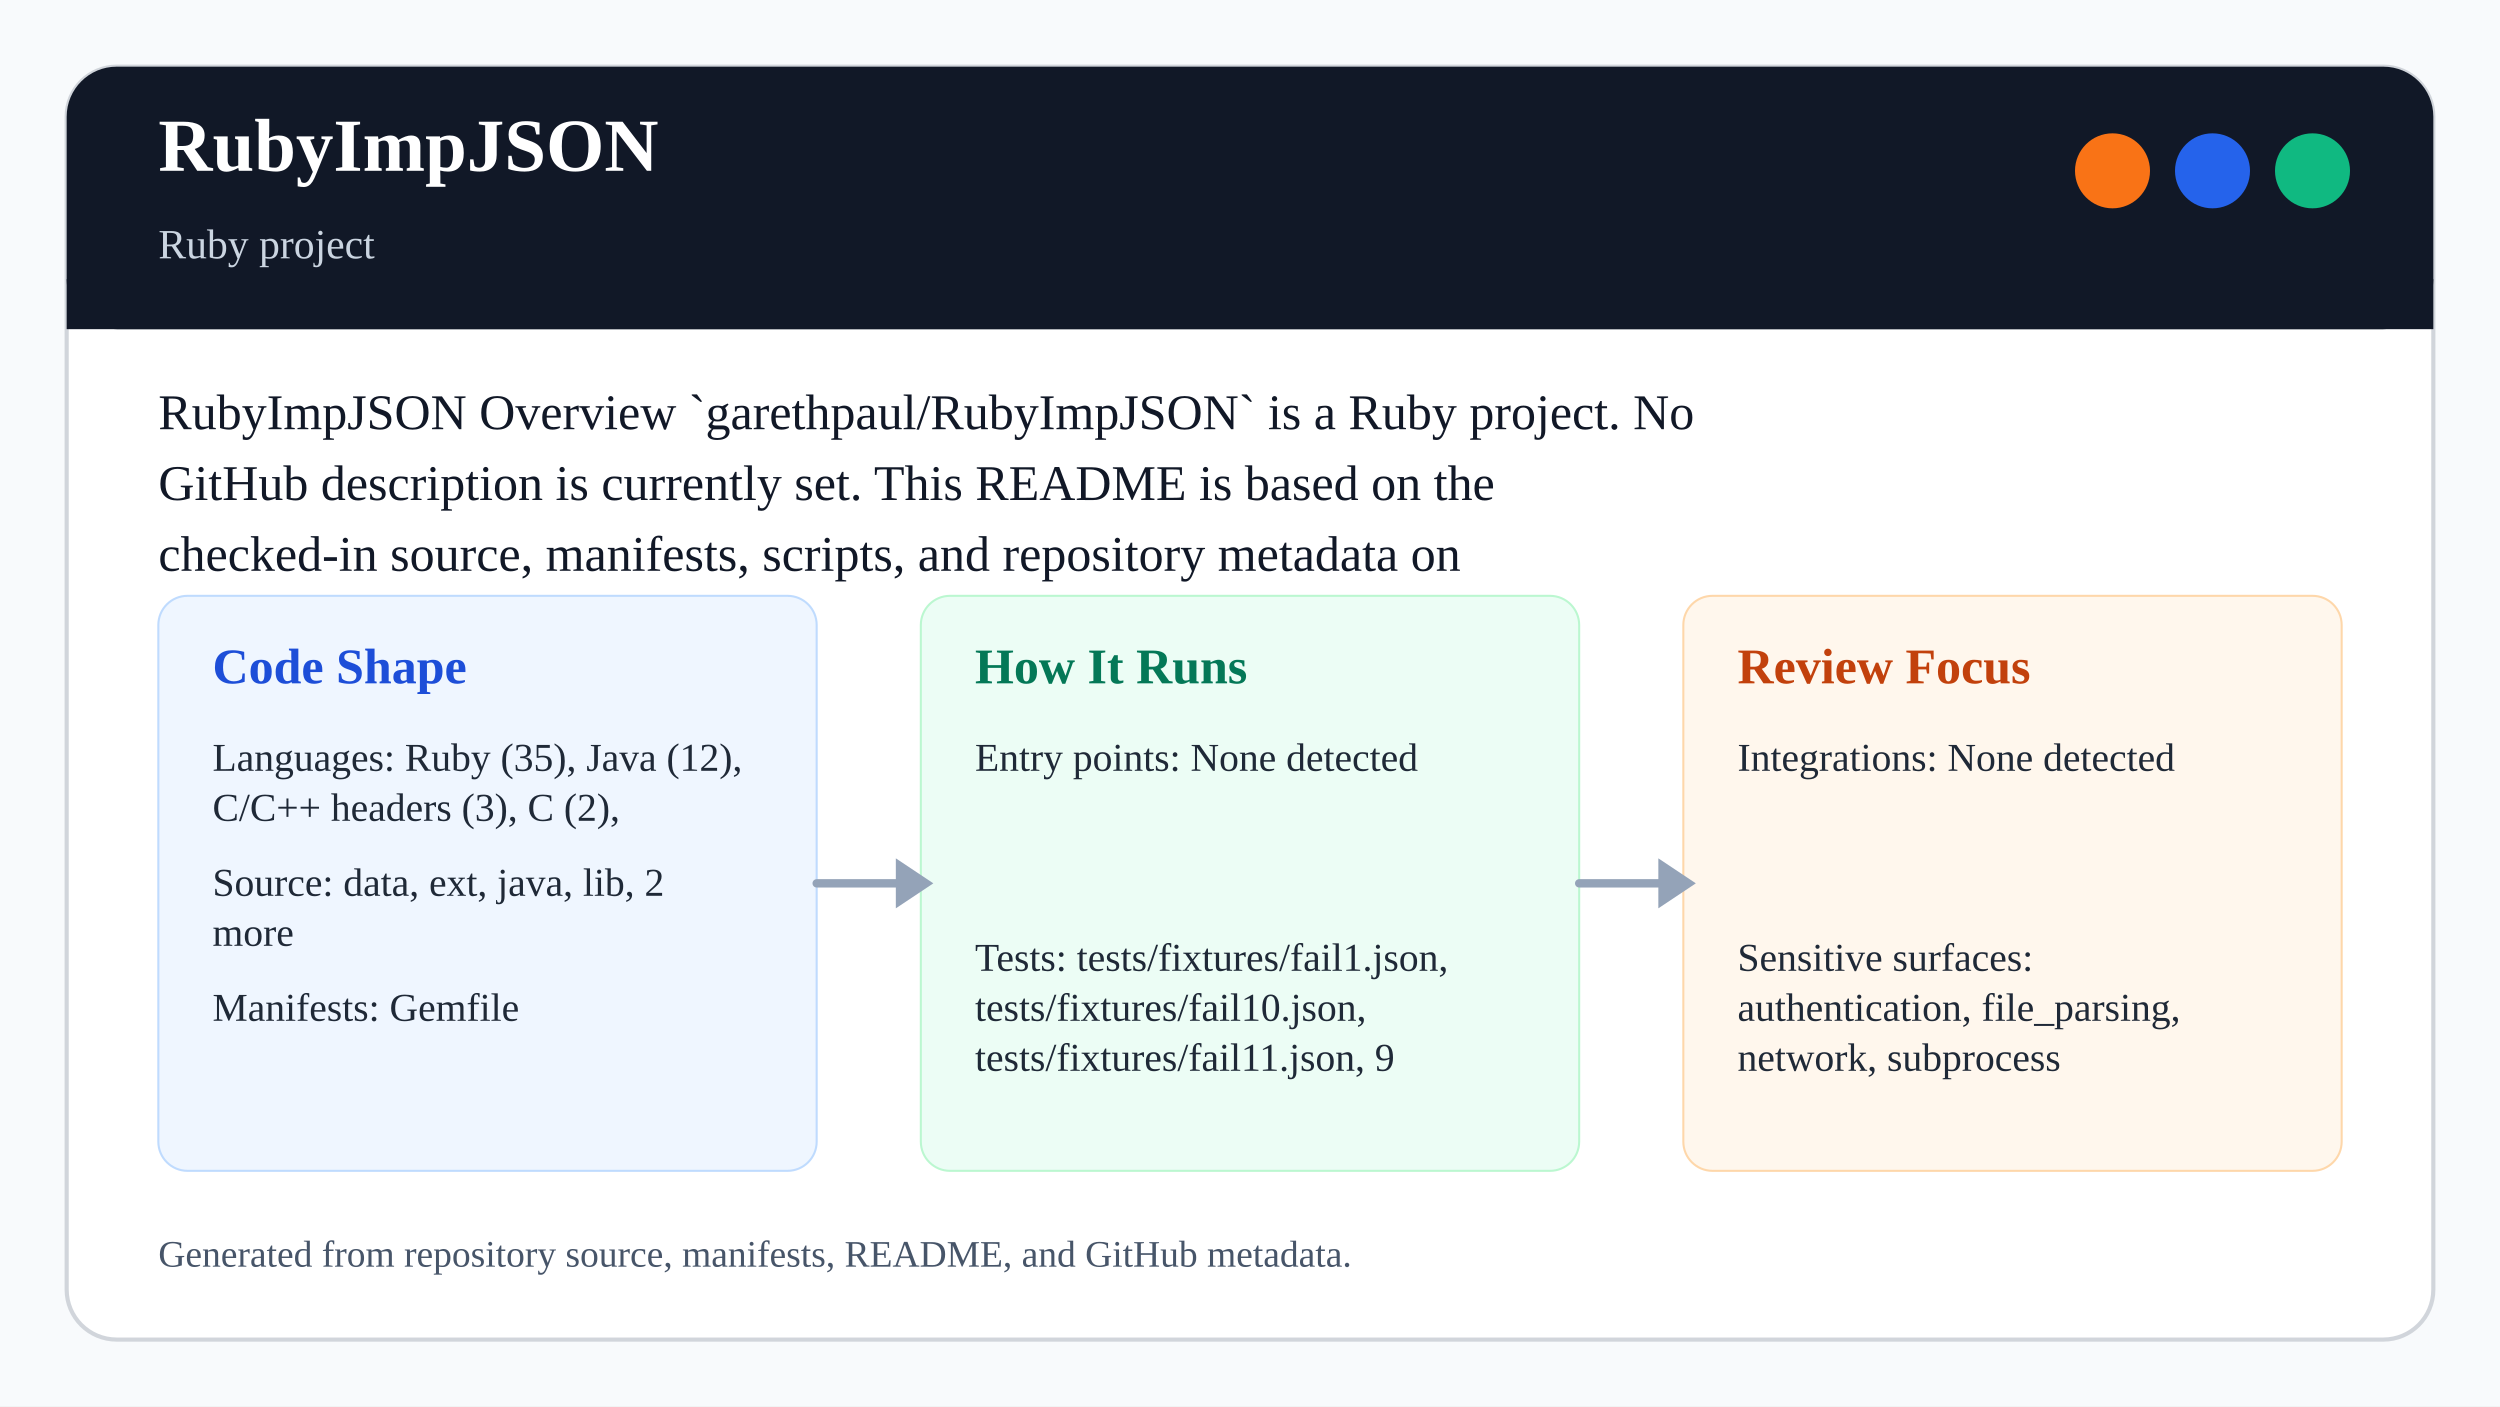
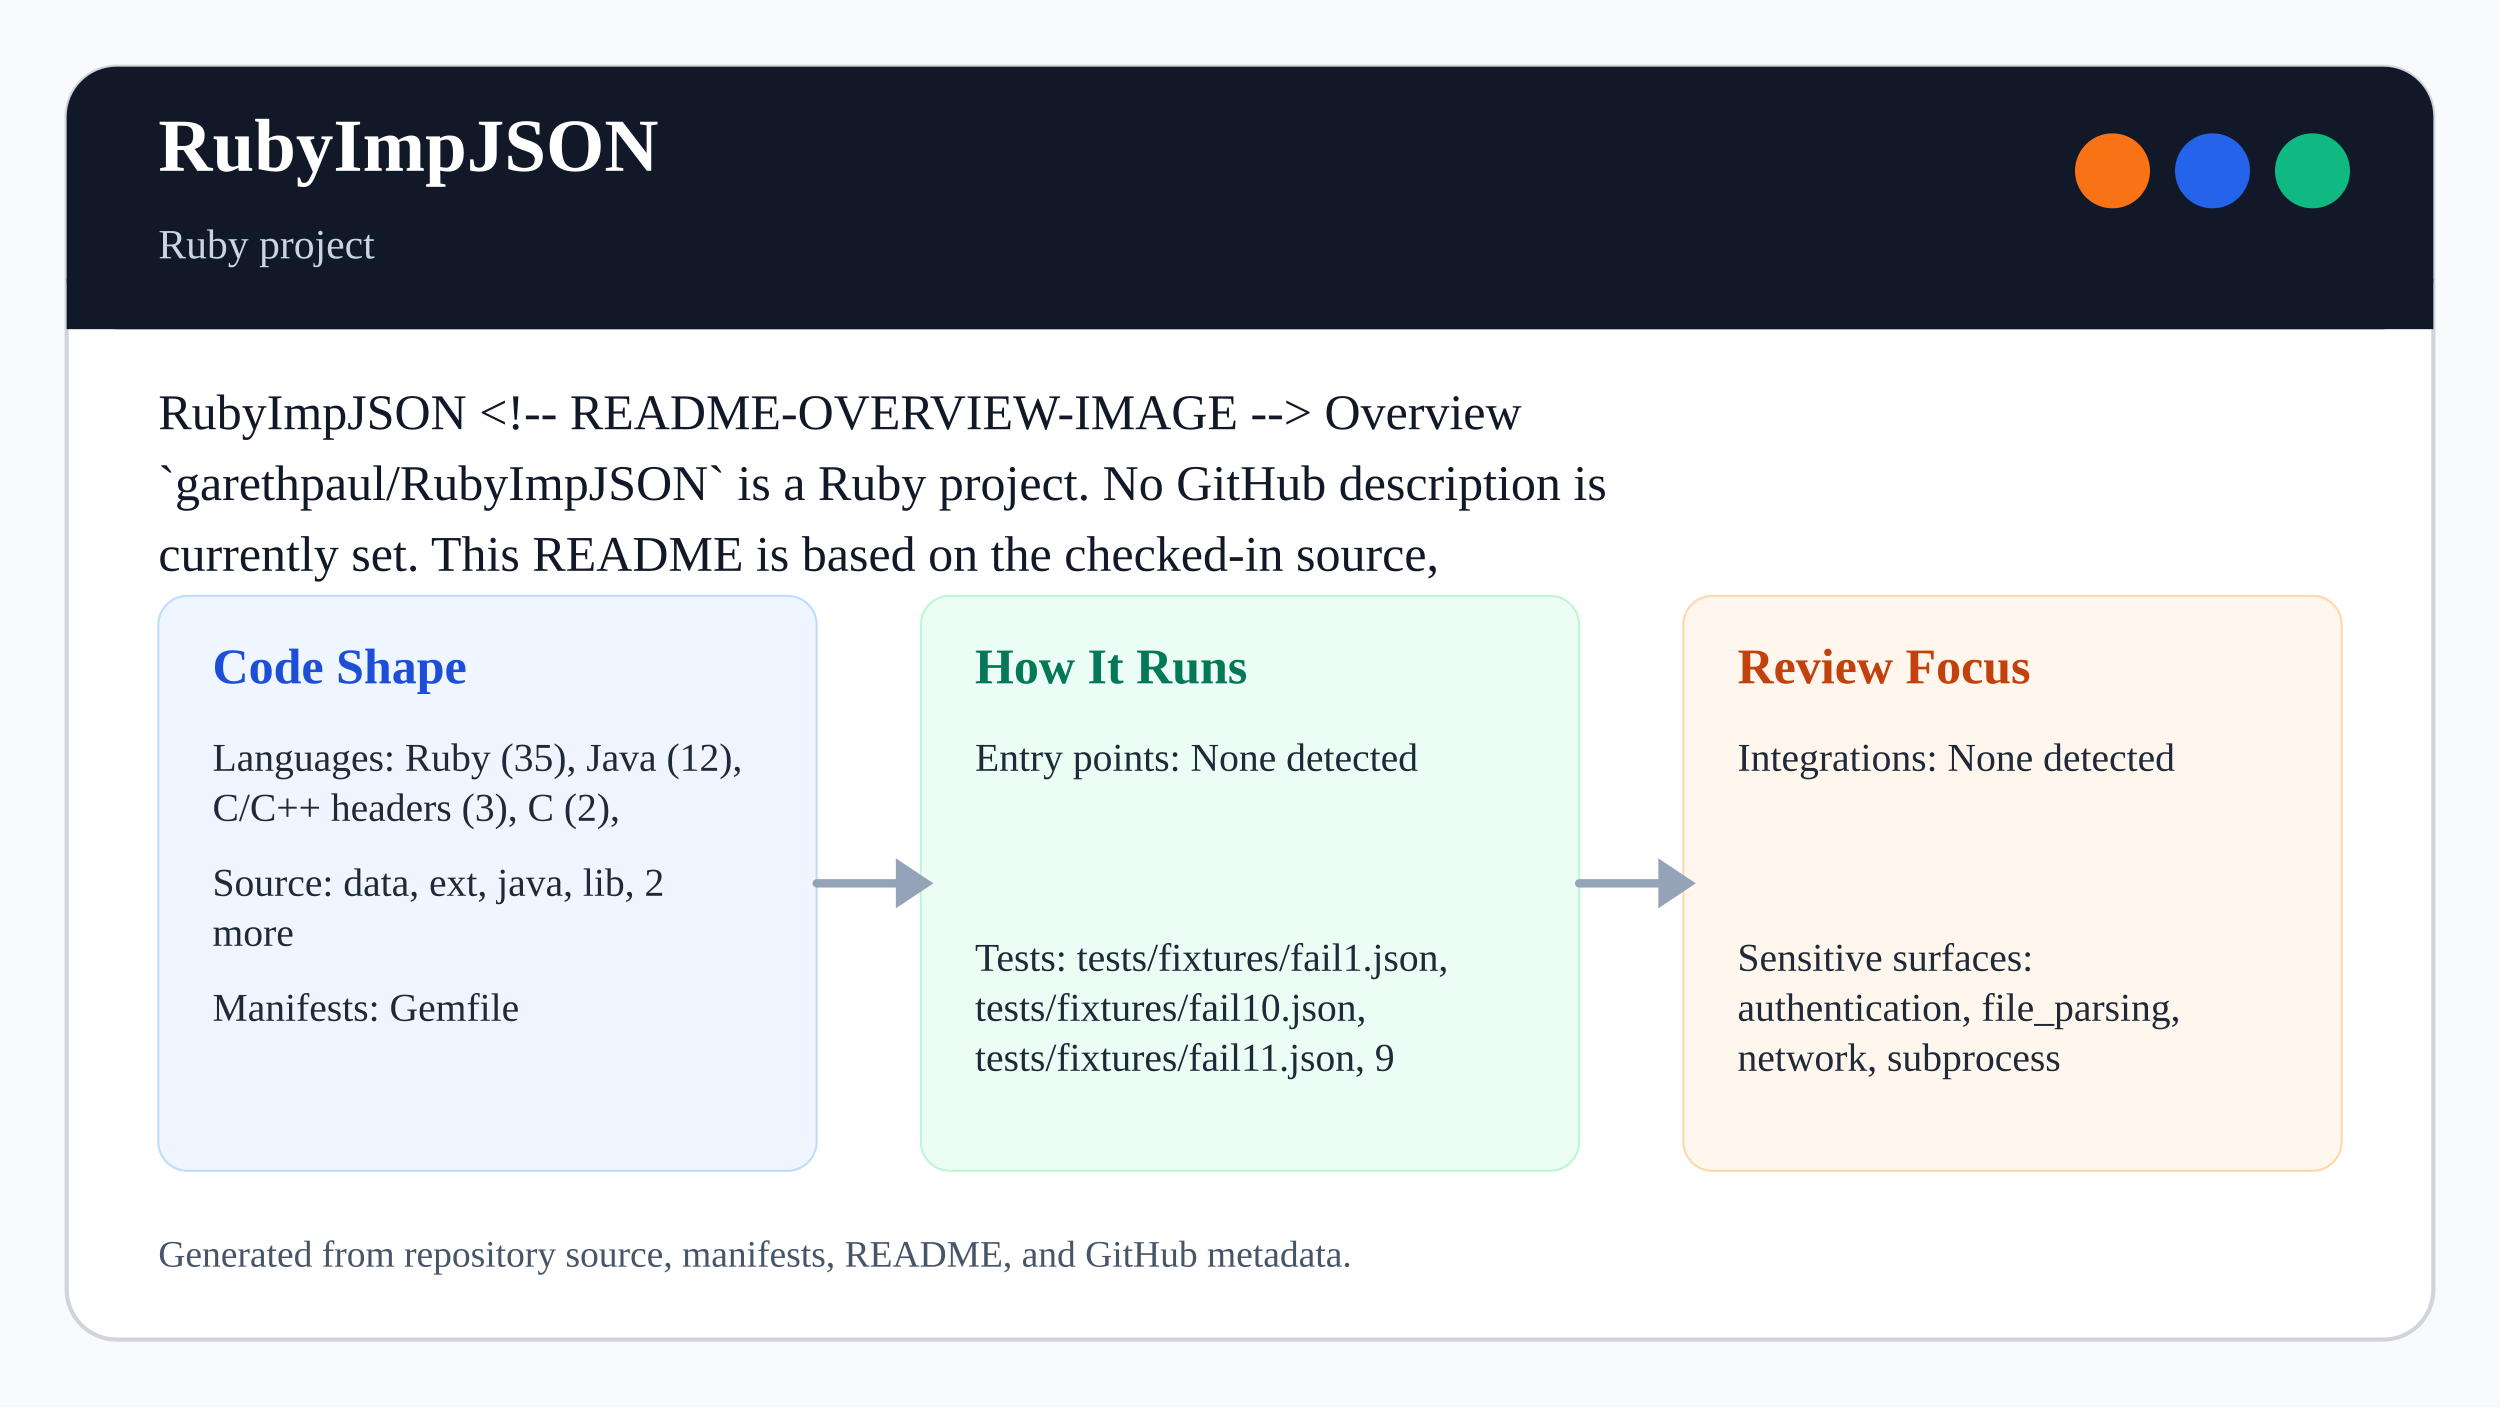
<svg xmlns="http://www.w3.org/2000/svg" width="1200" height="675" viewBox="0 0 1200 675" role="img" aria-labelledby="title desc">
  <rect width="1200" height="675" fill="#f8fafc" />
  <rect x="32" y="32" width="1136" height="611" rx="24" fill="#ffffff" stroke="#d1d5db" stroke-width="2" />
  <rect x="32" y="32" width="1136" height="126" rx="24" fill="#111827" />
  <path d="M32 134h1136v24H32z" fill="#111827" />
  <circle cx="1062" cy="82" r="18" fill="#2563eb" />
  <circle cx="1110" cy="82" r="18" fill="#10b981" />
  <circle cx="1014" cy="82" r="18" fill="#f97316" />
  <text x="76" y="82" font-size="36" fill="#ffffff" font-weight="700">RubyImpJSON</text>
  <text x="76" y="124" font-size="20" fill="#cbd5e1">Ruby project</text>
-   <text x="76" y="206" font-size="24" fill="#111827">RubyImpJSON Overview `garethpaul/RubyImpJSON` is a Ruby project. No</text>
-   <text x="76" y="240" font-size="24" fill="#111827">GitHub description is currently set. This README is based on the</text>
-   <text x="76" y="274" font-size="24" fill="#111827">checked-in source, manifests, scripts, and repository metadata on</text>
+   <text x="76" y="206" font-size="24" fill="#111827">RubyImpJSON &lt;!-- README-OVERVIEW-IMAGE --&gt; Overview</text>
+   <text x="76" y="240" font-size="24" fill="#111827">`garethpaul/RubyImpJSON` is a Ruby project. No GitHub description is</text>
+   <text x="76" y="274" font-size="24" fill="#111827">currently set. This README is based on the checked-in source,</text>
  <rect x="76" y="286" width="316" height="276" rx="14" fill="#eff6ff" stroke="#bfdbfe" />
  <text x="102" y="328" font-size="24" font-weight="700" fill="#1d4ed8">Code Shape</text>
  <text x="102" y="370" font-size="19" fill="#1f2937">Languages: Ruby (35), Java (12),</text>
  <text x="102" y="394" font-size="19" fill="#1f2937">C/C++ headers (3), C (2),</text>
  <text x="102" y="430" font-size="19" fill="#1f2937">Source: data, ext, java, lib, 2</text>
  <text x="102" y="454" font-size="19" fill="#1f2937">more</text>
  <text x="102" y="490" font-size="19" fill="#1f2937">Manifests: Gemfile</text>
  <rect x="442" y="286" width="316" height="276" rx="14" fill="#ecfdf5" stroke="#bbf7d0" />
  <text x="468" y="328" font-size="24" font-weight="700" fill="#047857">How It Runs</text>
  <text x="468" y="370" font-size="19" fill="#1f2937">Entry points: None detected</text>
  <text x="468" y="466" font-size="19" fill="#1f2937">Tests: tests/fixtures/fail1.json,</text>
  <text x="468" y="490" font-size="19" fill="#1f2937">tests/fixtures/fail10.json,</text>
  <text x="468" y="514" font-size="19" fill="#1f2937">tests/fixtures/fail11.json, 9</text>
  <rect x="808" y="286" width="316" height="276" rx="14" fill="#fff7ed" stroke="#fed7aa" />
  <text x="834" y="328" font-size="24" font-weight="700" fill="#c2410c">Review Focus</text>
  <text x="834" y="370" font-size="19" fill="#1f2937">Integrations: None detected</text>
  <text x="834" y="466" font-size="19" fill="#1f2937">Sensitive surfaces:</text>
  <text x="834" y="490" font-size="19" fill="#1f2937">authentication, file_parsing,</text>
  <text x="834" y="514" font-size="19" fill="#1f2937">network, subprocess</text>
  <path d="M392 424h50" stroke="#94a3b8" stroke-width="4" stroke-linecap="round" />
  <path d="M430 412l18 12-18 12z" fill="#94a3b8" />
  <path d="M758 424h50" stroke="#94a3b8" stroke-width="4" stroke-linecap="round" />
  <path d="M796 412l18 12-18 12z" fill="#94a3b8" />
  <text x="76" y="608" font-size="18" fill="#475569">Generated from repository source, manifests, README, and GitHub metadata.</text>
</svg>
